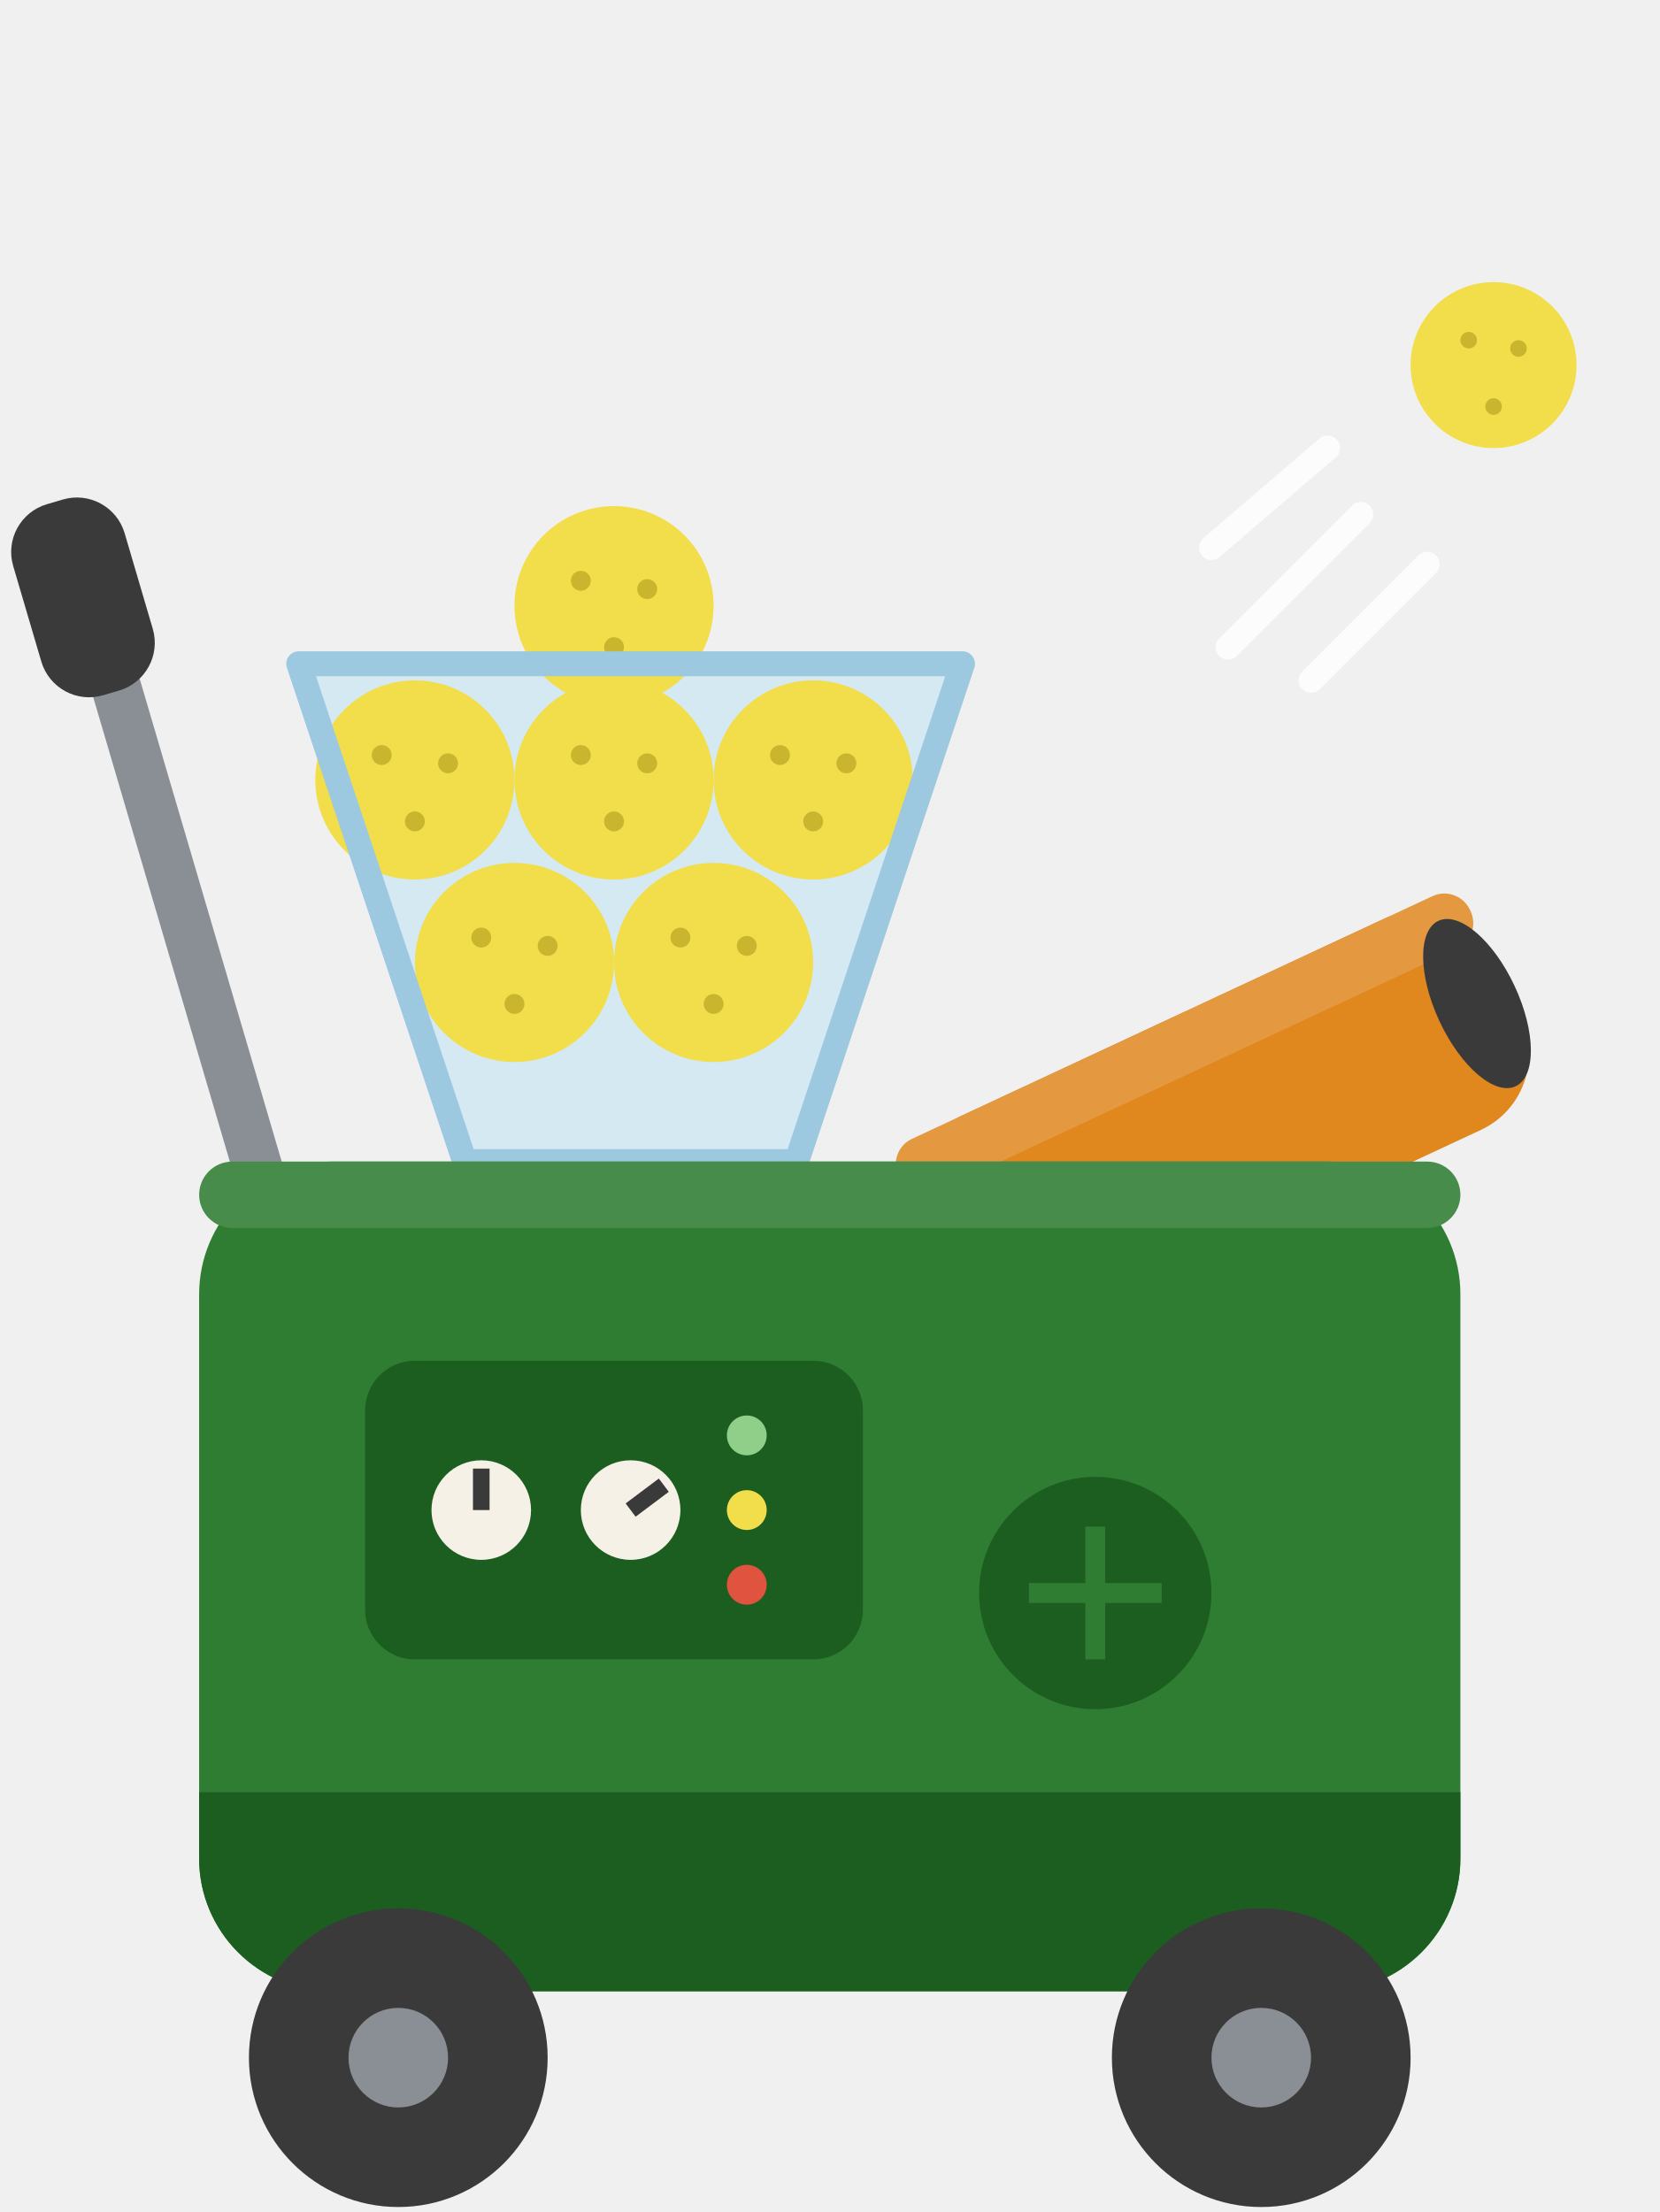
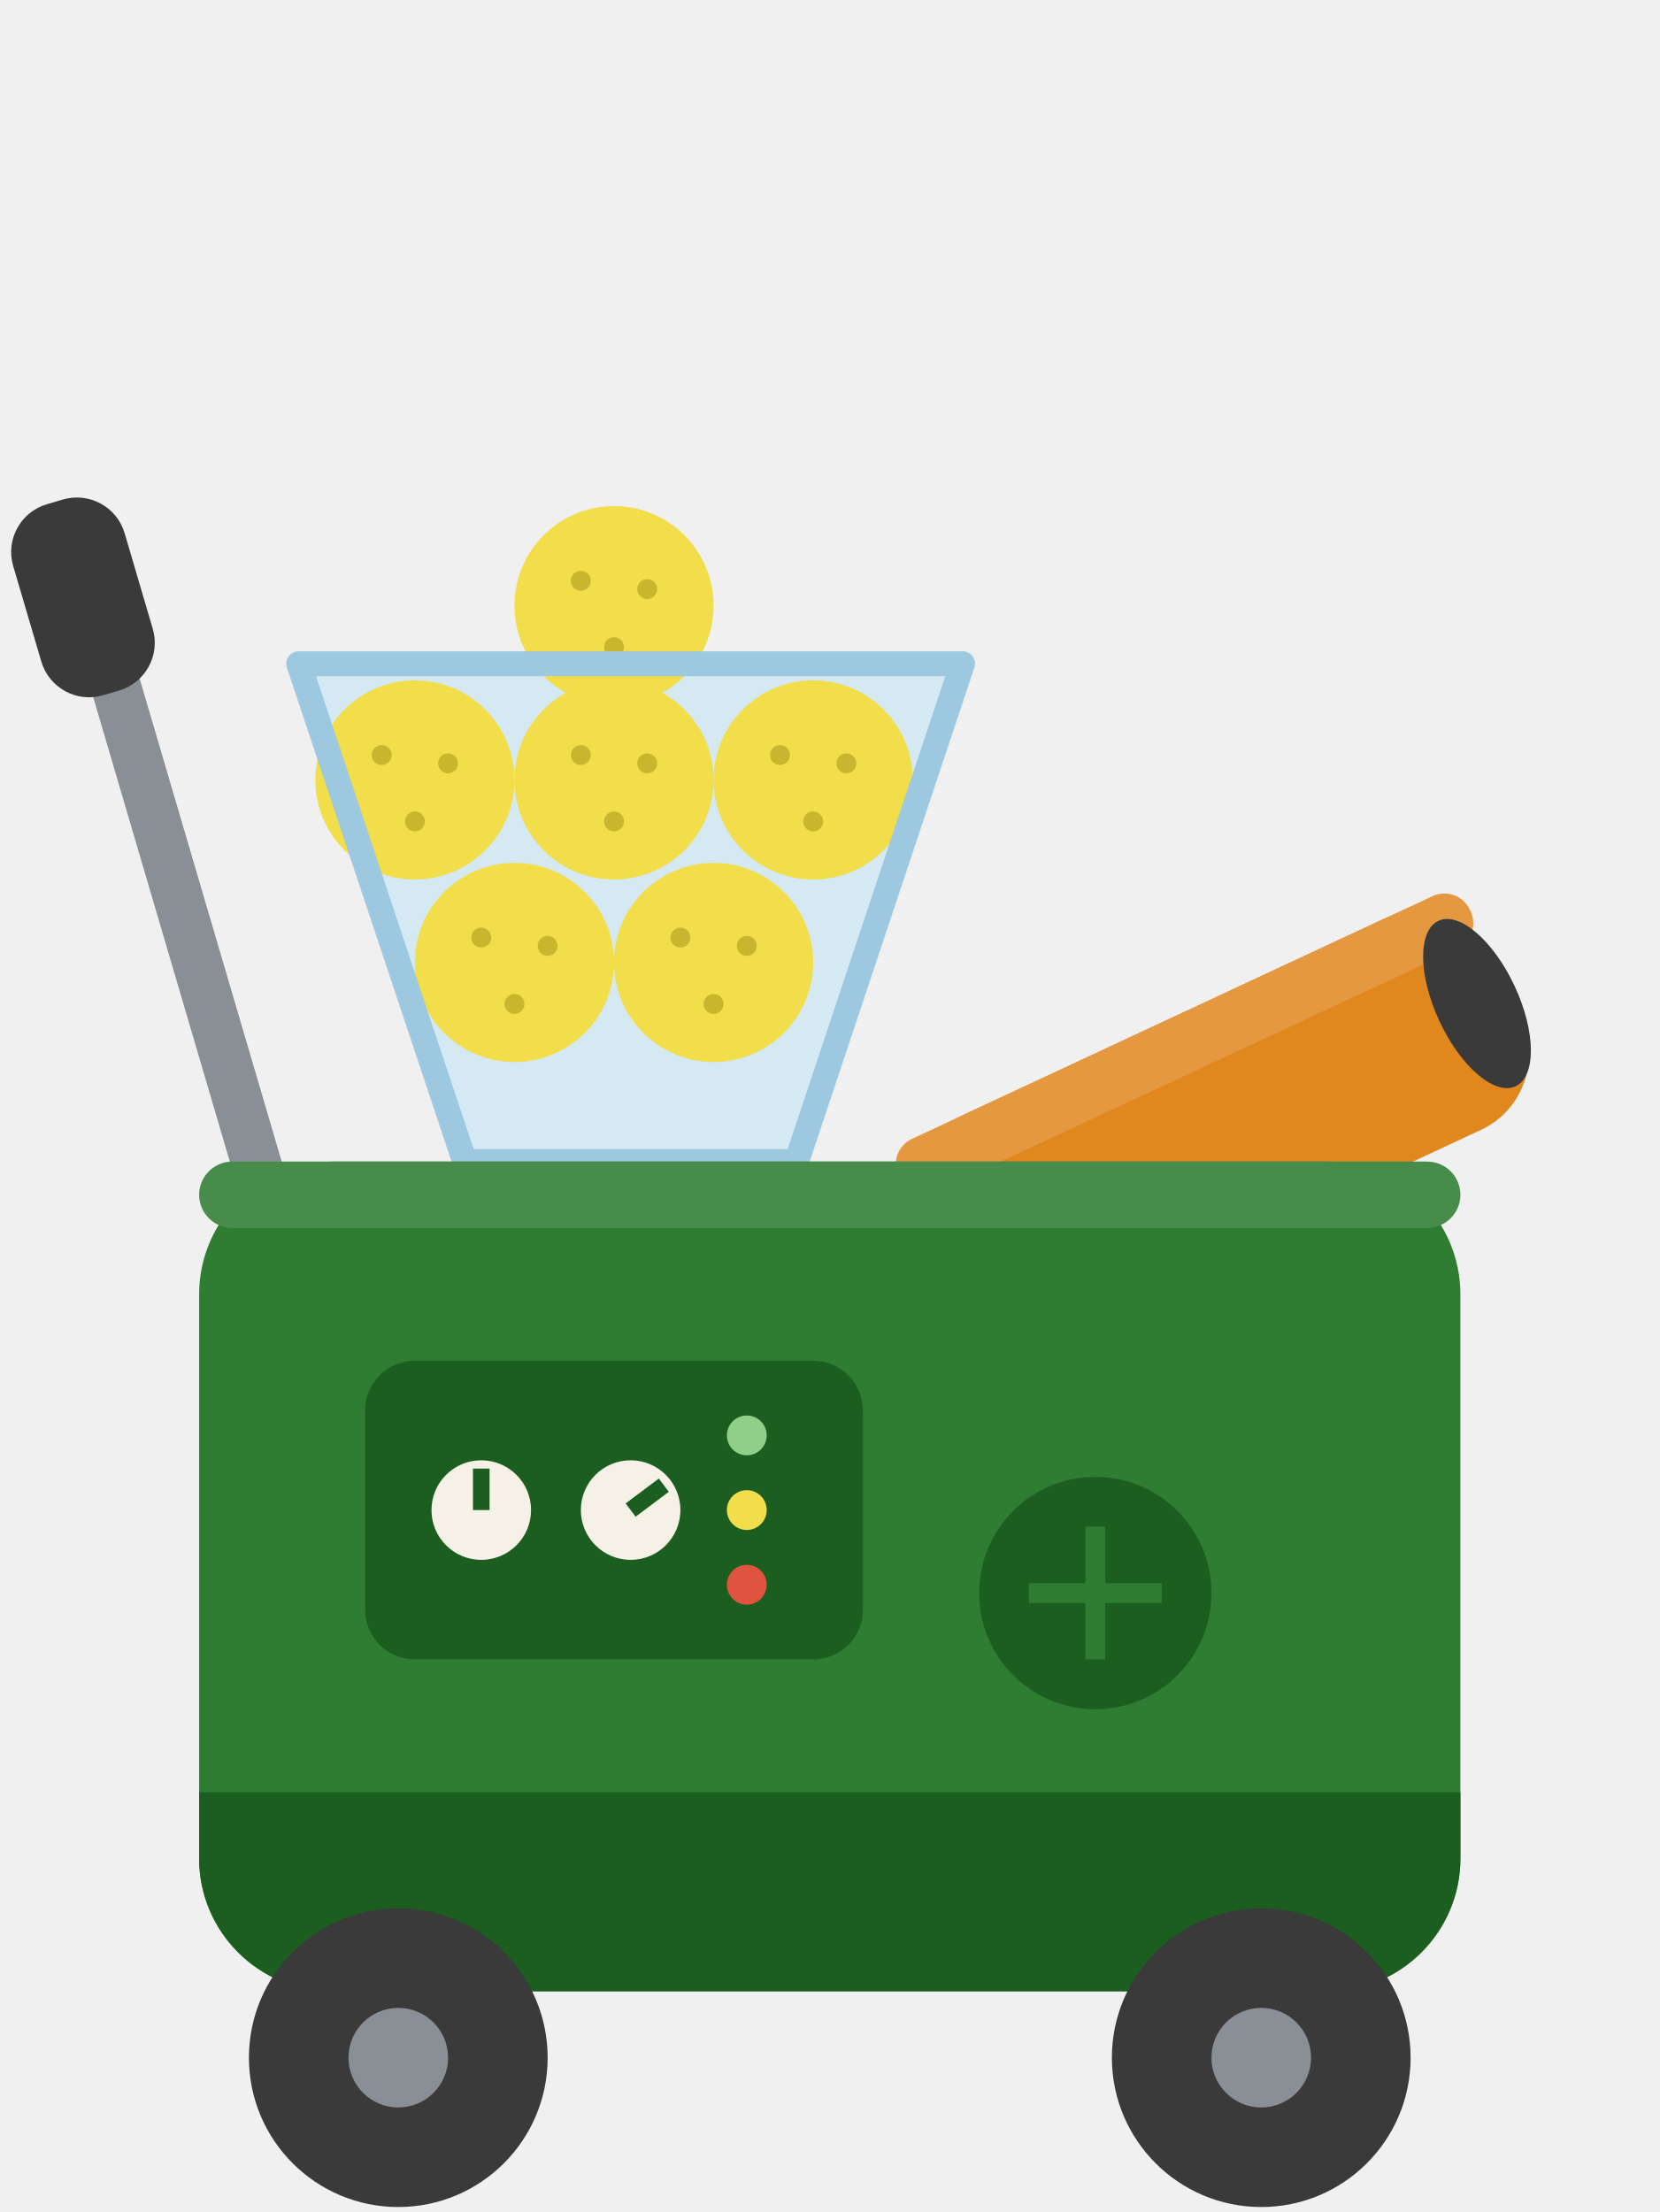
<svg xmlns="http://www.w3.org/2000/svg" viewBox="0 0 100 133.3">
  <path d="M16 72L6 38" stroke="#8a8f96" stroke-width="3" stroke-linecap="round" />
  <rect x="1.5" y="30" width="7" height="12" rx="3" transform="rotate(-16.4 5 36)" fill="#3a3a3a" />
  <polygon points="18,40 58,40 48,70 28,70" fill="#bfe3f5" fill-opacity="0.55" />
  <circle cx="31" cy="58" r="6" fill="#f2dd4b" />
  <circle cx="29" cy="56.5" r="0.6" fill="#c9b52e" />
  <circle cx="33" cy="57" r="0.6" fill="#c9b52e" />
  <circle cx="31" cy="60.5" r="0.6" fill="#c9b52e" />
  <circle cx="43" cy="58" r="6" fill="#f2dd4b" />
  <circle cx="41" cy="56.5" r="0.6" fill="#c9b52e" />
  <circle cx="45" cy="57" r="0.6" fill="#c9b52e" />
  <circle cx="43" cy="60.5" r="0.6" fill="#c9b52e" />
  <circle cx="25" cy="47" r="6" fill="#f2dd4b" />
  <circle cx="23" cy="45.5" r="0.6" fill="#c9b52e" />
  <circle cx="27" cy="46" r="0.6" fill="#c9b52e" />
  <circle cx="25" cy="49.5" r="0.6" fill="#c9b52e" />
  <circle cx="37" cy="47" r="6" fill="#f2dd4b" />
  <circle cx="35" cy="45.5" r="0.6" fill="#c9b52e" />
  <circle cx="39" cy="46" r="0.6" fill="#c9b52e" />
  <circle cx="37" cy="49.5" r="0.6" fill="#c9b52e" />
  <circle cx="49" cy="47" r="6" fill="#f2dd4b" />
  <circle cx="47" cy="45.5" r="0.6" fill="#c9b52e" />
  <circle cx="51" cy="46" r="0.6" fill="#c9b52e" />
  <circle cx="49" cy="49.5" r="0.6" fill="#c9b52e" />
  <circle cx="37" cy="36.5" r="6" fill="#f2dd4b" />
  <circle cx="35" cy="35" r="0.6" fill="#c9b52e" />
  <circle cx="39" cy="35.5" r="0.6" fill="#c9b52e" />
  <circle cx="37" cy="39" r="0.6" fill="#c9b52e" />
  <polygon points="18,40 58,40 48,70 28,70" fill="none" stroke="#9cc8e0" stroke-width="1.5" stroke-linejoin="round" />
  <g transform="rotate(-25 60 74)">
    <rect x="56" y="67" width="38" height="14" rx="5" fill="#e0871e" />
    <rect x="56" y="67" width="38" height="3.5" rx="1.7" fill="#e49840" />
    <ellipse cx="92" cy="74" rx="2.5" ry="5.5" fill="#3a3a3a" />
  </g>
  <rect x="12" y="70" width="76" height="50" rx="8" fill="#2e7d32" />
  <rect x="12" y="70" width="76" height="4" rx="2" fill="#478c4b" />
  <path d="M12 108H88V112C88 116.4 84.4 120 80 120H20C15.6 120 12 116.4 12 112Z" fill="#1b5e20" />
  <rect x="22" y="82" width="30" height="18" rx="3" fill="#1b5e20" />
  <circle cx="29" cy="91" r="3" fill="#f5f1e6" />
-   <path d="M29 91V88.5" stroke="#3a3a3a" stroke-width="1" />
+   <path d="M29 91V88.5" stroke="#1b5e20" stroke-width="1" />
  <circle cx="38" cy="91" r="3" fill="#f5f1e6" />
-   <path d="M38 91L40 89.5" stroke="#3a3a3a" stroke-width="1" />
+   <path d="M38 91L40 89.5" stroke="#1b5e20" stroke-width="1" />
  <circle cx="45" cy="86.5" r="1.2" fill="#8fcf8a" />
  <circle cx="45" cy="91" r="1.2" fill="#f2dd4b" />
  <circle cx="45" cy="95.5" r="1.2" fill="#e0533f" />
  <circle cx="66" cy="96" r="7" fill="#1b5e20" />
  <path d="M62 96H70M66 92V100" stroke="#2e7d32" stroke-width="1.2" />
  <circle cx="24" cy="124" r="9" fill="#3a3a3a" />
  <circle cx="24" cy="124" r="3" fill="#8a8f96" />
  <circle cx="76" cy="124" r="9" fill="#3a3a3a" />
  <circle cx="76" cy="124" r="3" fill="#8a8f96" />
-   <path d="M82 31L74 39M86 34L79 41M80 27L73 33" stroke="#ffffff" stroke-width="1.5" stroke-linecap="round" stroke-opacity="0.8" />
-   <circle cx="90" cy="22" r="5" fill="#f2dd4b" />
-   <circle cx="88.5" cy="20.5" r="0.5" fill="#c9b52e" />
-   <circle cx="91.5" cy="21" r="0.5" fill="#c9b52e" />
-   <circle cx="90" cy="24.5" r="0.5" fill="#c9b52e" />
</svg>
